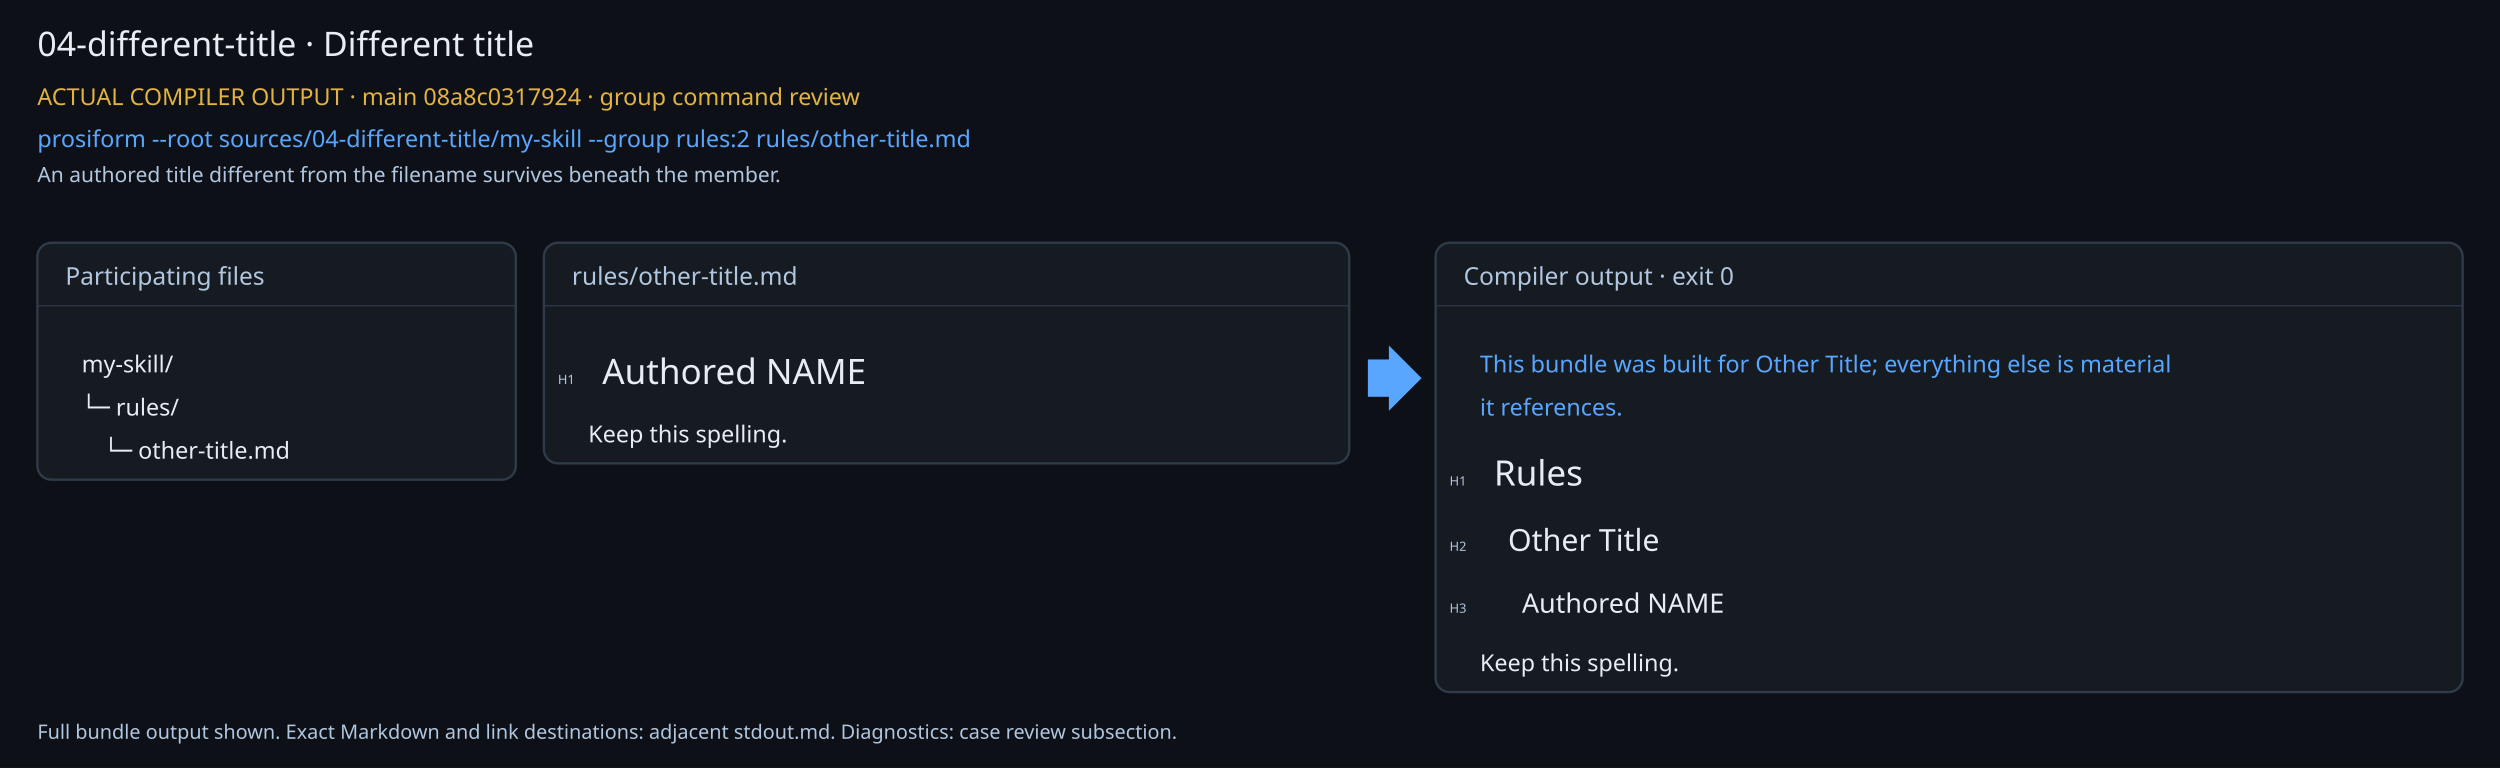
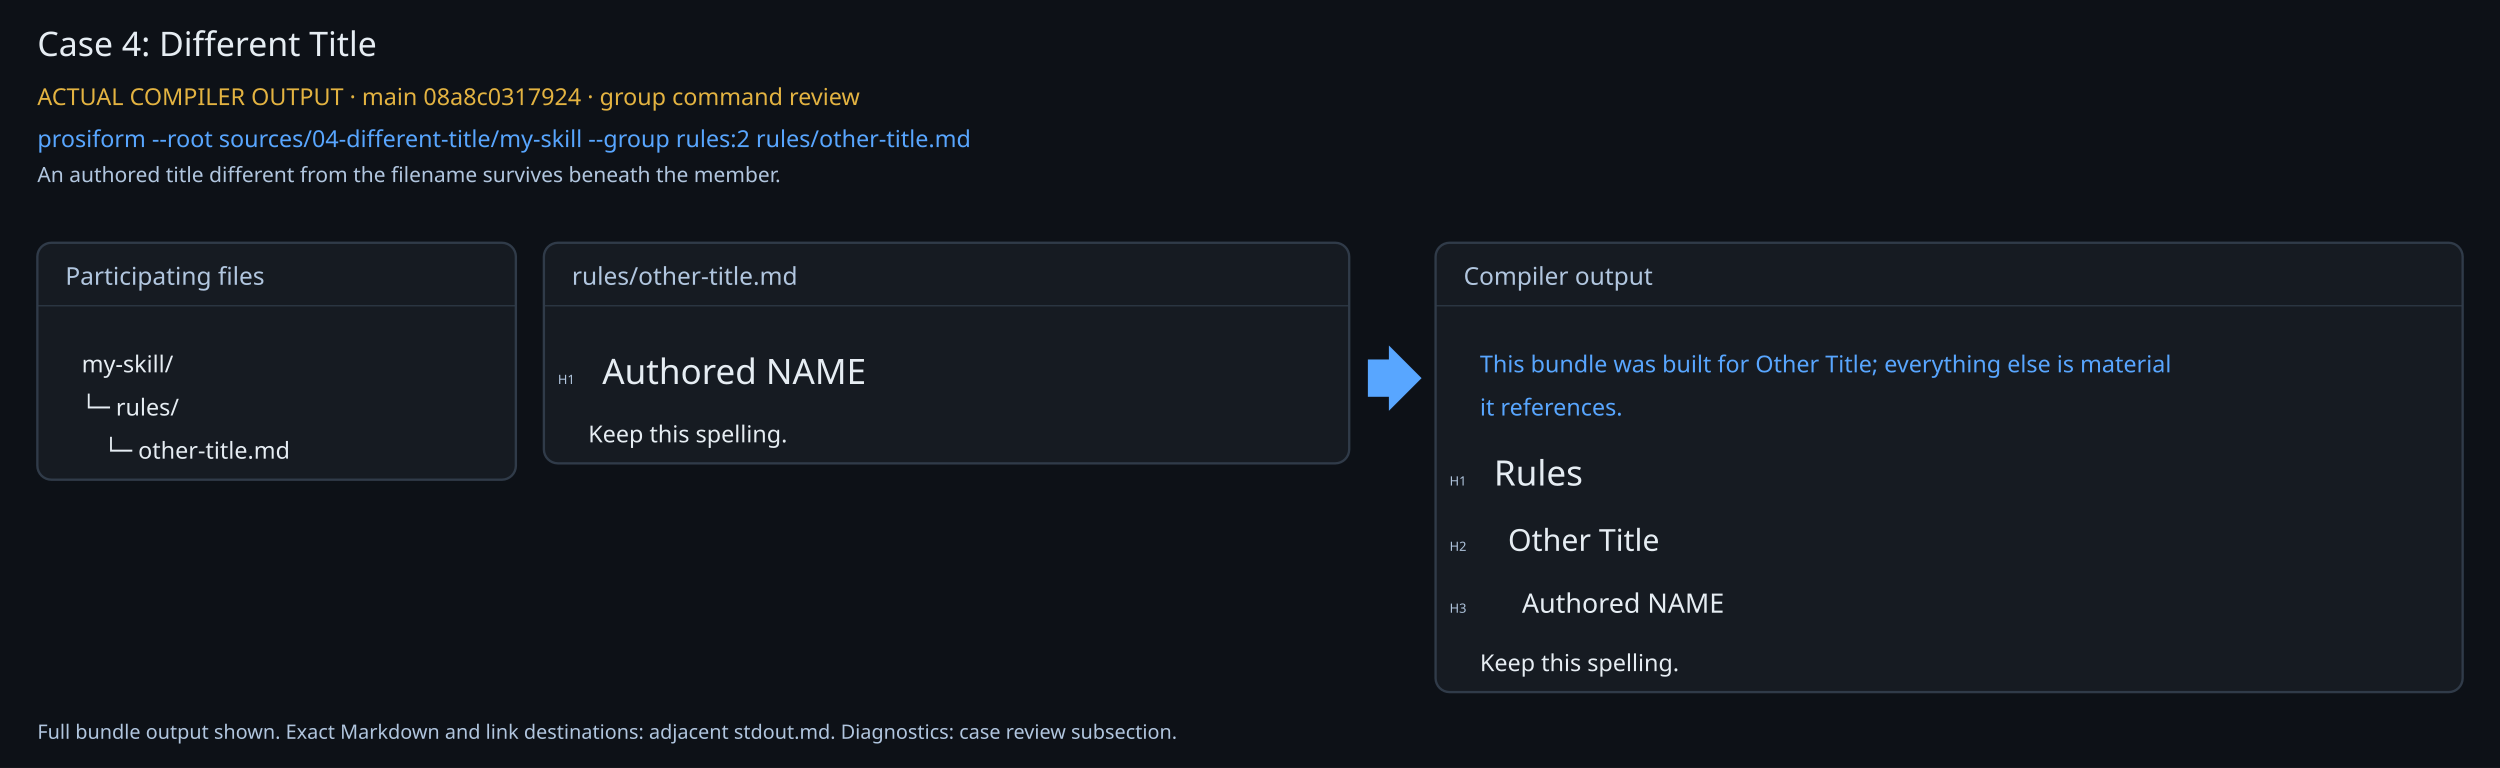
<svg xmlns="http://www.w3.org/2000/svg" width="2142" height="658" viewBox="0 0 2142 658" role="img" aria-labelledby="title desc">
  <rect width="2142" height="658" fill="#0d1117" />
  <g font-family="IBM Plex Mono" xml:space="preserve">
-     <text x="32" y="48" font-size="29" fill="#e6edf3" font-weight="400">04-different-title · Different title</text>
+     <text x="32" y="48" font-size="29" fill="#e6edf3" font-weight="400">Case 4: Different Title</text>
    <text x="32" y="90" font-size="20" fill="#e3b341" font-weight="400">ACTUAL COMPILER OUTPUT · main 08a8c0317924 · group command review</text>
    <text x="32" y="126" font-size="20" fill="#58a6ff" font-weight="400">prosiform --root sources/04-different-title/my-skill --group rules:2 rules/other-title.md</text>
    <text x="32" y="156" font-size="18" fill="#b1c6df" font-weight="400">An authored title different from the filename survives beneath the member.</text>
    <rect x="32" y="208" width="410" height="203" rx="12" fill="#161b22" stroke="#303b49" stroke-width="2" />
    <text x="56" y="244" font-size="21" fill="#b1c6df" font-weight="400">Participating files</text>
    <path d="M32 262 H442" stroke="#303b49" />
    <text x="70" y="319" font-size="20" fill="#e6edf3" font-weight="400">my-skill/</text>
    <text x="70" y="356" font-size="20" fill="#e6edf3" font-weight="400">└─ rules/</text>
    <text x="70" y="393" font-size="20" fill="#e6edf3" font-weight="400">   └─ other-title.md</text>
    <rect x="466" y="208" width="690" height="189" rx="12" fill="#161b22" stroke="#303b49" stroke-width="2" />
    <text x="490" y="244" font-size="21" fill="#b1c6df" font-weight="400">rules/other-title.md</text>
    <path d="M466 262 H1156" stroke="#303b49" />
    <text x="478" y="329" font-size="11" fill="#b1c6df" font-weight="400">H1</text>
    <text x="516" y="329" font-size="30" fill="#e6edf3" font-weight="500">Authored NAME</text>
    <text x="504" y="379" font-size="20" fill="#e6edf3" font-weight="400">Keep this spelling.</text>
    <rect x="1230" y="208" width="880" height="385" rx="12" fill="#161b22" stroke="#303b49" stroke-width="2" />
-     <text x="1254" y="244" font-size="21" fill="#b1c6df" font-weight="400">Compiler output · exit 0</text>
+     <text x="1254" y="244" font-size="21" fill="#b1c6df" font-weight="400">Compiler output</text>
    <path d="M1230 262 H2110" stroke="#303b49" />
    <text x="1268" y="319" font-size="20" fill="#58a6ff" font-weight="400">This bundle was built for Other Title; everything else is material</text>
    <text x="1268" y="356" font-size="20" fill="#58a6ff" font-weight="400">it references.</text>
    <text x="1242" y="416" font-size="11" fill="#b1c6df" font-weight="400">H1</text>
    <text x="1280" y="416" font-size="30" fill="#e6edf3" font-weight="500">Rules</text>
    <text x="1242" y="472" font-size="11" fill="#b1c6df" font-weight="400">H2</text>
    <text x="1292" y="472" font-size="26" fill="#e6edf3" font-weight="500">Other Title</text>
    <text x="1242" y="525" font-size="11" fill="#b1c6df" font-weight="400">H3</text>
    <text x="1304" y="525" font-size="23" fill="#e6edf3" font-weight="500">Authored NAME</text>
    <text x="1268" y="575" font-size="20" fill="#e6edf3" font-weight="400">Keep this spelling.</text>
    <path d="M1172 308 H1190 V296 L1218 324 L1190 352 V340 H1172Z" fill="#58a6ff" />
    <text x="32" y="633" font-size="17" fill="#b1c6df" font-weight="400">Full bundle output shown. Exact Markdown and link destinations: adjacent stdout.md. Diagnostics: case review subsection.</text>
  </g>
</svg>
